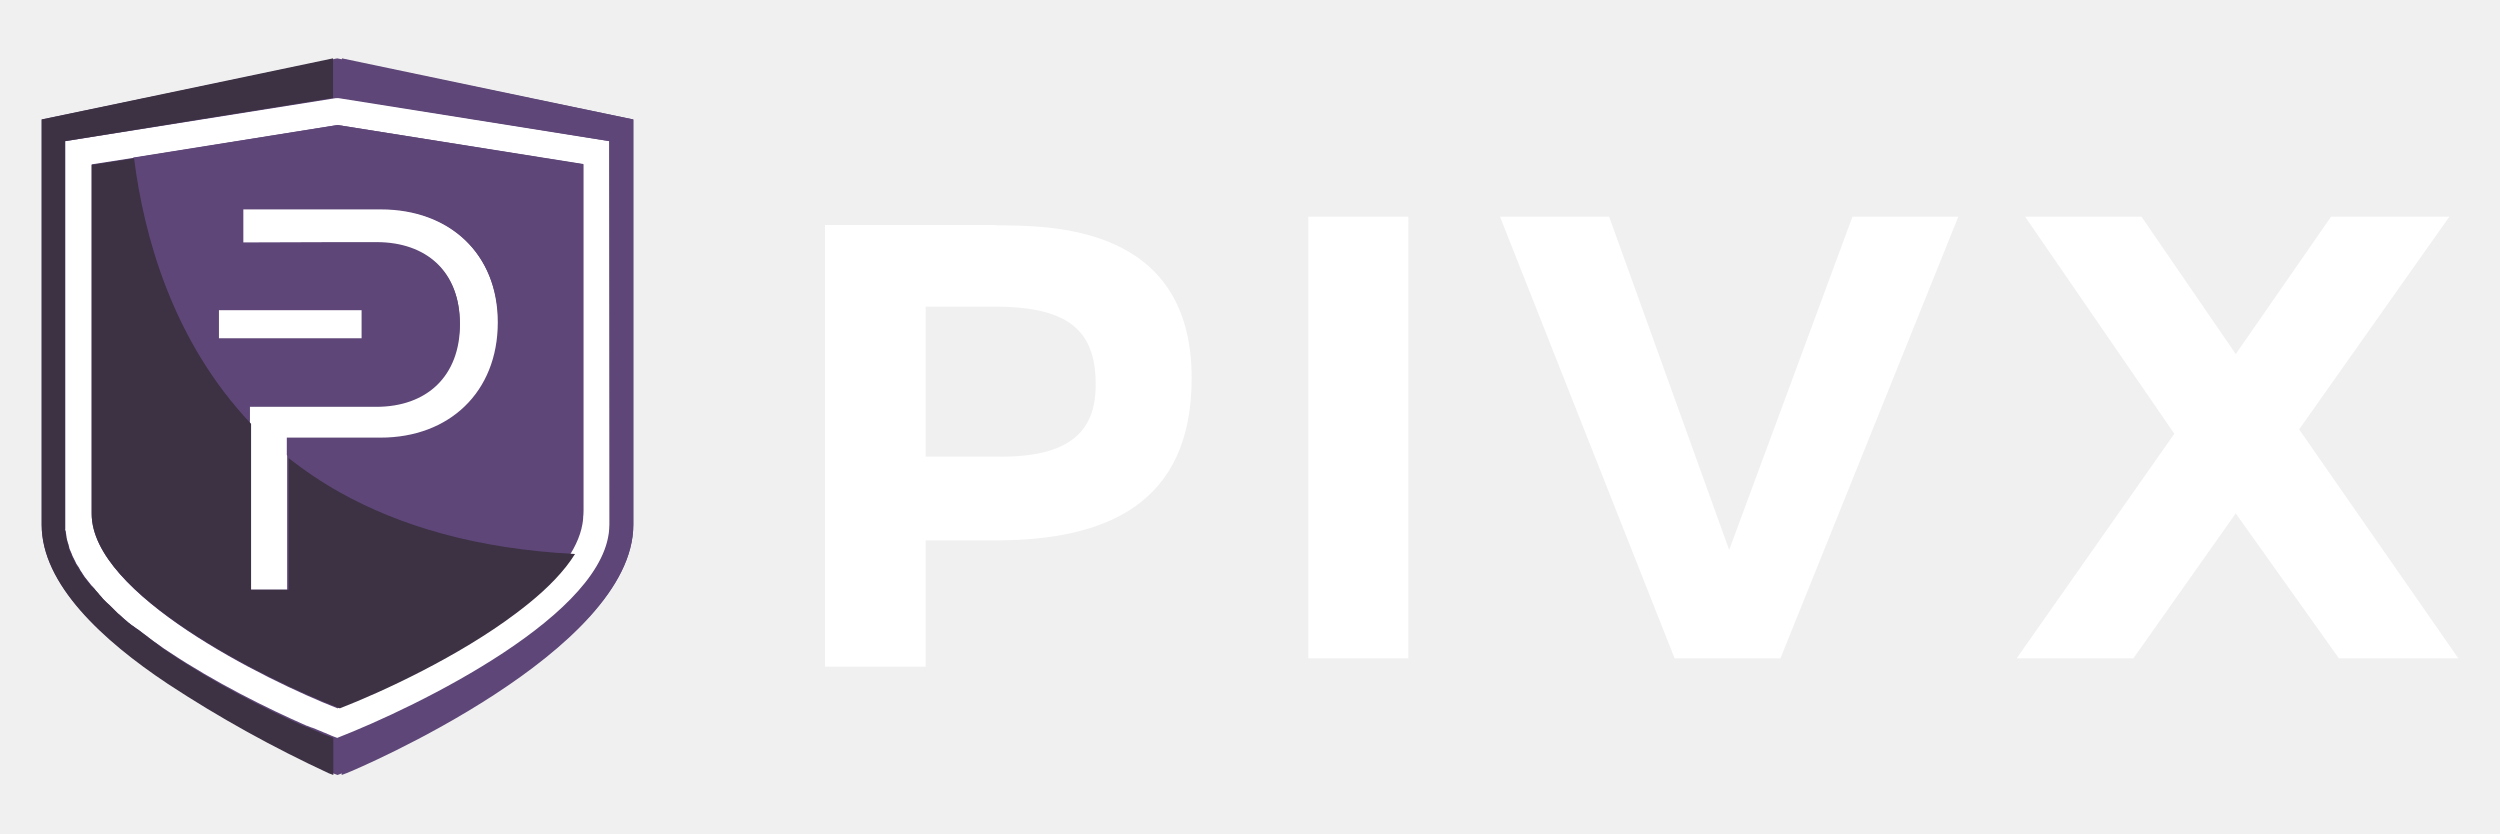
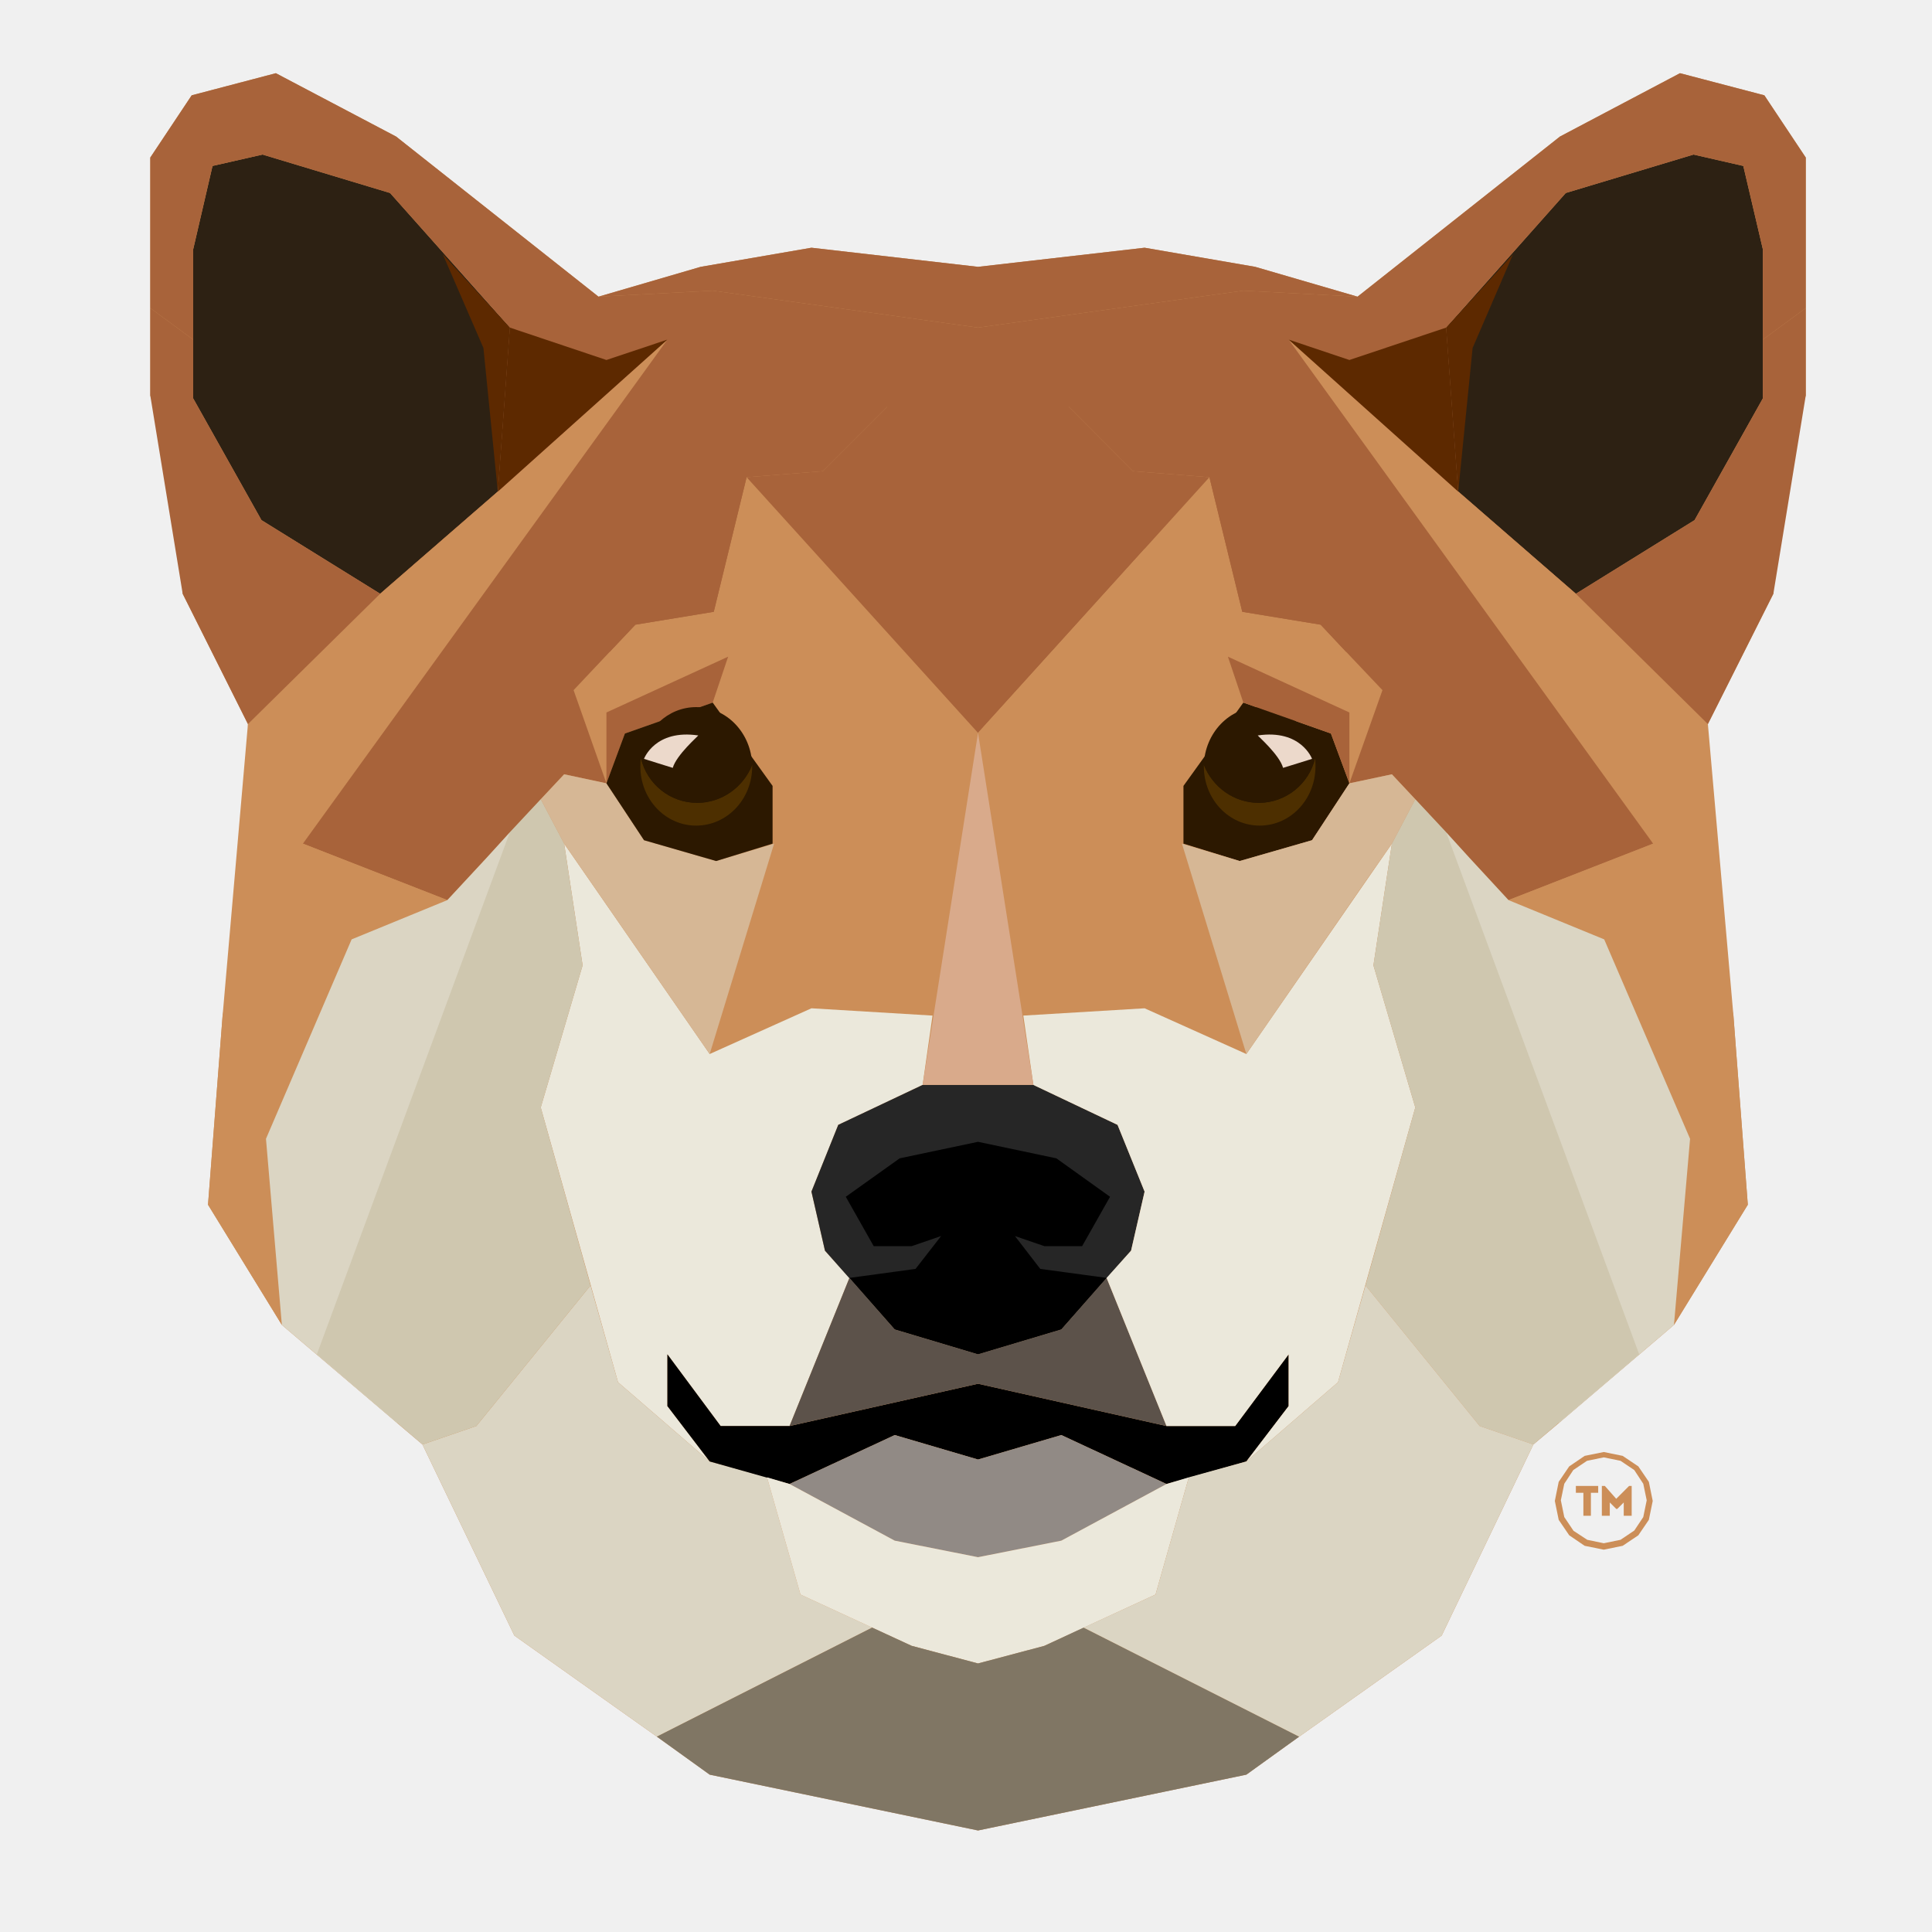
- <svg xmlns="http://www.w3.org/2000/svg" width="300px" height="100px" viewBox="0 0 300 100" version="1.1">
-   <g id="Artboard" stroke="none" stroke-width="1" fill="none" fill-rule="evenodd">
-     <g id="DogeCash_Logo-01" transform="translate(5, 6.966292)" fill-rule="nonzero">
-       <path d="M35.464,0.034 L0,7.369 L0,56.013 C0,63.135 7.373,69.865 15.358,75.1 C21.615,79.159 28.162,82.721 34.924,85.819 L35.5,86.034 L36.075,85.819 C37.514,85.285 71,71.183 71,56.013 L71,7.369 L35.464,0.034 Z" id="Shape" fill="#FFFFFF" />
-       <path d="M35.464,0.034 L0,7.369 L0,56.013 C0,63.135 7.373,69.865 15.358,75.1 C21.615,79.159 28.162,82.721 34.924,85.819 L35.5,86.034 L36.075,85.819 C37.514,85.285 71,71.183 71,56.013 L71,7.369 L35.464,0.034 Z M68.123,56.013 C68.123,66.625 45.068,77.842 35.464,81.581 L34.997,81.403 L34.817,81.332 L34.493,81.189 L34.313,81.118 L33.989,80.976 L33.882,80.94 L33.486,80.762 L33.378,80.726 L32.947,80.548 L32.874,80.513 L32.407,80.335 L32.372,80.335 L31.832,80.12 L31.796,80.12 C27.012,78.019 20.79,74.921 15.323,71.288 L14.675,70.861 L14.028,70.398 L13.417,69.97 L13.381,69.935 L12.805,69.507 L12.769,69.472 L12.193,69.048 L12.157,69.012 L11.582,68.585 L11.51,68.549 L10.97,68.157 L10.898,68.121 L10.394,67.73 L10.322,67.658 L9.854,67.267 L9.782,67.195 L9.351,66.804 L9.243,66.732 L8.847,66.34 L8.739,66.234 L8.344,65.842 L8.236,65.735 L7.84,65.379 L7.732,65.273 L7.372,64.917 L7.265,64.774 L6.941,64.418 L6.833,64.276 L6.51,63.92 L6.402,63.778 L6.114,63.422 L5.97,63.279 L5.719,62.959 L5.575,62.781 L5.323,62.461 L5.179,62.283 L4.962,61.962 L4.854,61.784 L4.637,61.464 L4.529,61.249 C4.457,61.142 4.422,61.034 4.35,60.964 L4.206,60.749 C4.144,60.661 4.095,60.565 4.062,60.464 L3.954,60.249 C3.918,60.142 3.846,60.071 3.81,59.964 C3.782,59.888 3.746,59.816 3.703,59.749 C3.661,59.656 3.625,59.561 3.595,59.464 C3.559,59.357 3.523,59.321 3.487,59.214 C3.458,59.128 3.422,59.045 3.379,58.965 C3.339,58.887 3.314,58.802 3.307,58.715 C3.307,58.644 3.235,58.537 3.235,58.466 C3.228,58.379 3.203,58.294 3.163,58.217 C3.127,58.145 3.127,58.074 3.091,57.967 C3.055,57.86 3.055,57.789 3.019,57.682 C2.992,57.614 2.979,57.54 2.983,57.467 C2.983,57.396 2.946,57.289 2.946,57.182 C2.946,57.075 2.91,57.04 2.91,56.967 C2.9,56.858 2.876,56.75 2.838,56.647 C2.802,56.54 2.838,56.54 2.838,56.469 L2.838,9.971 L35.322,4.807 L35.61,4.807 L68.089,9.971 L68.125,56.015 L68.123,56.015 L68.123,56.013 Z" id="Shape" fill="#5E4778" />
-       <path d="M35.5,8.034 L11.042,11.97 L6,12.757 L6,54.664 C6,64.363 26.846,74.634 35.5,78.034 C40.541,76.065 49.695,71.771 56.454,66.618 C56.954,66.224 57.49,65.83 57.956,65.437 C60.28,63.54 62.211,61.536 63.463,59.496 C64.428,57.921 65,56.311 65,54.699 L65,12.757 L35.5,8.034 Z M21.268,30.259 L38.469,30.259 L38.469,33.838 L21.268,33.838 L21.268,30.259 Z M54.809,31.941 C54.809,40.423 48.909,45.899 40.756,45.899 L29.457,45.899 L29.457,63.792 L24.987,63.792 L24.987,41.853 L40.15,41.853 C46.228,41.853 50.197,38.167 50.197,31.94 C50.197,25.784 46.228,22.206 40.219,22.206 L35.5,22.206 L24.201,22.241 L24.201,18.162 L40.719,18.162 C48.908,18.162 54.808,23.458 54.808,31.94 L54.809,31.941 Z" id="Shape" fill="#5E4778" />
-       <path d="M36.033,0.034 L36.033,4.809 L36.175,4.809 L68.199,9.975 L68.199,56.002 C68.199,66.619 45.468,77.841 36,81.582 L36,86.034 L36.567,85.819 C37.986,85.284 71,71.176 71,55.999 L71,7.373 L36.033,0.034 Z" id="Path" fill="#5E4778" />
-       <path d="M40.681,45.547 L29.417,45.547 L29.417,47.641 C31.332,49.158 33.365,50.523 35.496,51.723 C42.613,55.769 51.768,58.501 63.462,59.034 C64.428,57.472 65,55.875 65,54.277 L65,12.719 L35.496,8.034 L11,11.938 C12.144,21.059 15.542,33.658 24.947,43.56 L24.947,41.573 L40.112,41.573 C46.191,41.573 50.161,37.917 50.161,31.742 C50.161,25.638 46.191,22.088 40.181,22.088 L35.461,22.088 L24.16,22.124 L24.16,18.078 L40.681,18.078 C48.835,18.078 54.735,23.366 54.735,31.706 C54.735,40.117 48.87,45.548 40.681,45.548 L40.681,45.547 Z M35.461,30.075 L38.391,30.075 L38.391,33.624 L21.227,33.624 L21.227,30.075 L35.461,30.075 Z" id="Shape" fill="#5E4778" />
-       <path d="M34.539,81.403 L34.362,81.332 L34.043,81.225 L33.866,81.154 L33.546,81.011 L33.44,80.976 L33.05,80.798 L32.944,80.762 L32.518,80.584 L32.447,80.548 L31.986,80.333 L31.916,80.333 L31.384,80.118 L31.348,80.118 C26.668,78.017 20.532,74.919 15.142,71.251 L14.504,70.824 L13.866,70.326 L13.263,69.898 L13.227,69.863 L12.66,69.435 L12.625,69.399 L12.057,68.972 L12.022,68.936 L11.455,68.509 L11.383,68.473 L10.851,68.081 L10.78,68.046 L10.284,67.654 L10.213,67.586 L9.752,67.194 L9.681,67.123 L9.256,66.731 L9.149,66.659 L8.759,66.268 L8.653,66.161 L8.263,65.769 L8.156,65.663 L7.766,65.307 L7.66,65.2 L7.305,64.844 L7.199,64.702 L6.88,64.346 L6.773,64.203 L6.454,63.847 L6.348,63.705 L6.029,63.42 L5.887,63.278 L5.639,62.957 L5.497,62.779 L5.249,62.459 L5.107,62.281 L4.893,61.961 L4.787,61.783 L4.573,61.462 L4.467,61.284 C4.395,61.178 4.36,61.069 4.289,60.999 L4.147,60.784 L4.006,60.499 L3.899,60.284 C3.864,60.177 3.793,60.106 3.758,59.999 C3.73,59.924 3.694,59.852 3.651,59.784 C3.61,59.691 3.575,59.596 3.545,59.499 C3.509,59.392 3.474,59.356 3.439,59.249 C3.41,59.164 3.375,59.08 3.333,59 C3.288,58.924 3.264,58.838 3.261,58.751 C3.261,58.644 3.19,58.536 3.19,58.466 C3.183,58.378 3.159,58.294 3.119,58.216 C3.084,58.145 3.084,58.074 3.048,57.967 C3.013,57.86 3.013,57.789 2.977,57.682 C2.95,57.613 2.938,57.54 2.941,57.467 C2.941,57.395 2.906,57.289 2.906,57.182 C2.906,57.075 2.87,57.039 2.87,56.967 C2.86,56.857 2.836,56.75 2.799,56.646 C2.764,56.54 2.799,56.54 2.799,56.468 L2.799,9.971 L34.825,4.807 L34.967,4.807 L34.967,0.034 L0,7.369 L0,56.013 C0,63.135 7.27,69.865 15.142,75.1 C21.311,79.159 27.766,82.721 34.433,85.819 L35,86.034 L35,81.581 L34.539,81.403" id="Path" fill="#3D3144" />
-       <path d="M35.776,52.113 C33.624,50.904 31.573,49.529 29.64,48.001 L29.64,63.802 L25.129,63.802 L25.129,43.889 C15.636,33.879 12.244,21.186 11.09,12.034 L6,12.82 L6,54.687 C6,64.376 27.041,74.637 35.776,78.034 C40.864,76.067 50.104,71.777 56.926,66.629 C57.431,66.235 57.972,65.842 58.442,65.449 C60.787,63.554 62.736,61.552 64,59.514 C52.198,58.906 42.994,56.153 35.776,52.113" id="Path" fill="#3D3144" />
-       <polygon id="Path" fill="#FFFFFF" points="238.01 19.034 251.978 19.034 263.292 35.522 274.728 19.034 288.927 19.034 270.897 44.56 290 72.034 275.669 72.034 263.288 54.64 251.006 72.034 237 72.034 255.919 45.085" />
-       <polygon id="Path" fill="#FFFFFF" points="230 19.034 208.655 72.034 195.952 72.034 175 19.034 188.096 19.034 202.5 59.023 217.298 19.034" />
-       <rect id="Rectangle" fill="#FFFFFF" x="152" y="19.034" width="12" height="53" />
-       <path d="M114.441,20.068 L114.441,20.034 L94,20.034 L94,73.034 L106.083,73.034 L106.083,57.881 L114.441,57.881 C127.751,57.881 138,53.507 138,38.41 C138,19.849 120.814,20.126 114.441,20.068 Z M126.48,39.441 C126.409,44.679 123.492,48.019 114.441,47.826 L106.083,47.826 L106.083,29.834 L114.441,29.834 C123.709,29.834 126.567,33.093 126.48,39.441 Z" id="Shape" fill="#FFFFFF" />
+ <svg xmlns="http://www.w3.org/2000/svg" xmlns:xlink="http://www.w3.org/1999/xlink" version="1.1" preserveAspectRatio="xMidYMid meet" viewBox="0 0 90 90" width="90" height="90">
+   <defs>
+     <path d="M251.98 19L263.29 35.49L274.73 19L288.93 19L270.9 44.53L290 72L275.67 72L263.29 54.61L251.01 72L237 72L255.92 45.05L238.01 19L251.98 19Z" id="bUCoZvVOv" />
+     <path d="M208.65 72L195.95 72L175 19L188.1 19L202.5 58.99L217.3 19L230 19L208.65 72Z" id="a1WKs1UXD1" />
+     <path d="M164 19C164 19 164 19 164 19C164 50.8 164 68.47 164 72C164 72 164 72 164 72C156.8 72 152.8 72 152 72C152 72 152 72 152 72C152 40.2 152 22.53 152 19C152 19 152 19 152 19C159.2 19 163.2 19 164 19Z" id="b1861Uf8Yj" />
+     <path d="M78.26 3.41L72.67 6.36L63.24 13.82L63.24 13.82L58.47 12.43L53.32 11.54L45.56 12.43L37.8 11.54L32.64 12.43L27.88 13.82L27.88 13.82L18.45 6.36L12.85 3.41L8.93 4.44L7 7.34L7 14.35L7 18.42L8.37 23.04L8.51 27.66L11.55 33.73L11.76 40.11L10.37 47.31L9.69 56.12L13.13 61.72L18.5 66.29L19.68 67.29L23.96 76.19L30.6 80.9L30.6 80.9L33.06 82.67L45.56 85.27L45.56 85.27L45.56 85.27L45.56 85.27L45.56 85.27L58.06 82.67L60.52 80.9L67.16 76.19L71.43 67.29L72.62 66.29L77.98 61.72L81.42 56.12L80.75 47.31L79.36 40.11L79.56 33.73L82.61 27.66L82.75 23.04L84.12 18.42L84.12 14.35L84.12 7.34L82.19 4.44L78.26 3.41Z" id="a367XK4VeK" />
+     <path d="M57.87 28.5L56.34 22.23L45.56 34.14L37.8 25.57L37.8 25.57L34.78 22.23L33.25 28.5L29.6 29.1L26.72 32.15L28.25 36.49L29.11 34.17L33.2 32.73L35.99 36.61L36.06 39.3L36.06 39.3L33.06 49.1L31.58 56.82L39.38 48.64L43.44 47.31L45.56 34.14L47.67 47.31L51.74 48.64L59.54 56.82L58.06 49.1L55.06 39.3L55.06 39.3L55.13 36.61L57.92 32.73L62 34.17L62.86 36.49L64.4 32.15L61.52 29.1L57.87 28.5Z" id="ckz77pqdO" />
+     <path d="M18.17 8.99L12.23 7.2L9.9 7.73L9 11.61L9 18.56L12.18 24.23L17.71 27.66L23.19 22.9L23.75 15.26L18.17 8.99Z" id="a5qBiS0xpd" />
+     <path d="M44.14 18.95L45.56 19.19L45.56 32.73L44.14 18.95Z" id="c2r1MdqsiR" />
+     <path d="M27.88 13.82L18.45 6.36L12.85 3.41L8.93 4.44L7 7.34L7 14.35L9 15.82L9 11.61L9.9 7.73L12.23 7.2L18.17 8.99L23.75 15.26L23.19 22.9L17.71 27.66L14.11 39.3L20.84 41.93L26.28 36.07L28.25 36.49L26.72 32.15L28.69 30.06L29.6 29.1L33.25 28.5L34.78 22.23L38.33 21.95L41.33 18.95L43.84 22.62L45.56 34.14L45.56 15.26L33.2 13.54L27.88 13.82Z" id="g3zz8mD9JA" />
+     <path d="M12.39 53.05L16.38 43.76L20.84 41.93L14.11 39.3L31.09 15.82L23.19 22.9L17.71 27.66L11.55 33.73L10.37 47.31L9.69 56.12L13.13 61.72L12.39 53.05Z" id="a25TskkPgP" />
+     <path d="M34.78 22.23L33.25 28.5L29.6 29.1L28.39 30.38L28.79 27.94L34.78 22.23Z" id="g1qFx3SS7N" />
+     <path d="M28.79 64.39L25.19 51.59L27.14 44.97L26.28 39.3L33.06 49.1L37.8 46.97L43.44 47.31L42.98 50.54L39.05 52.4L37.8 55.51L38.43 58.26L39.57 59.53L36.78 66.43L33.57 66.43L31.09 63.09L31.09 65.5L33.06 68.08L28.79 64.39Z" id="d2j1UprUQ9" />
+     <path d="M23.75 15.26L28.25 16.77L31.09 15.82L23.19 22.9L23.75 15.26Z" id="b1jtqQO3OC" />
+     <path d="M23.19 22.9L23.75 15.26L20.63 11.85L22.52 16.21L23.19 22.9Z" id="e1VfAKufvA" />
+     <path d="M8.51 27.66L7 18.42L7 14.35L9 15.82L9 18.56L12.18 24.23L17.71 27.66L11.55 33.73L8.51 27.66Z" id="csBYuhNOE" />
+     <path d="M28.25 33.19L33.92 30.59L33.2 32.73L29.11 34.17L28.25 36.49L28.25 33.19Z" id="a11ANEAOaN" />
+     <path d="M30 39.14L28.25 36.49L26.28 36.07L25.19 37.23L26.28 39.3L27.39 40.9L33.06 49.1L36.06 39.3L33.36 40.11L30 39.14Z" id="b1ivuCHAmG" />
+     <path d="M35.73 68.82L33.06 68.08L28.79 64.39L27.51 59.88L22.19 66.43L19.68 67.29L23.96 76.19L30.6 80.9L35.73 78.3L40.63 75.82L37.29 74.28L35.73 68.82Z" id="cWT28tmaI" />
+     <path d="M72.94 8.99L78.89 7.2L81.21 7.73L82.12 11.61L82.12 18.56L78.94 24.23L73.41 27.66L67.93 22.9L67.37 15.26L72.94 8.99Z" id="b3omRCNuF6" />
+     <path d="M55.13 36.61L57.92 32.73L62 34.17L62.86 36.49L61.12 39.14L57.75 40.11L55.13 39.3L55.13 36.61Z" id="a2MsWxmfhH" />
+     <path d="M61.26 35.33C61.28 35.45 61.28 35.56 61.28 35.7C61.28 37.23 60.12 38.46 58.68 38.46C57.24 38.46 56.08 37.23 56.08 35.7C56.08 35.68 56.08 35.65 56.08 35.63C56.48 36.65 57.47 37.4 58.64 37.4C59.91 37.4 60.98 36.51 61.26 35.33Z" id="d1we545p" />
+     <path d="M56.08 35.63C56.13 34.14 57.27 32.94 58.68 32.94C60.01 32.94 61.1 33.98 61.26 35.33C60.98 36.51 59.91 37.4 58.64 37.4C57.47 37.4 56.48 36.65 56.08 35.63Z" id="cgD52TzHi" />
+     <path d="M61.12 35.35C61.12 35.35 60.61 33.96 58.59 34.26C58.59 34.28 59.61 35.17 59.77 35.77C60.04 35.69 60.99 35.39 61.12 35.35Z" id="a3jyOw8FNI" />
+     <path d="M46.98 18.95L45.56 19.19L45.56 32.73L46.98 18.95Z" id="f3xXCWKVC3" />
+     <path d="M48.14 50.54L45.56 50.54L45.56 50.54L42.98 50.54L39.05 52.4L37.8 55.51L38.43 58.26L41.68 61.93L45.56 63.09L45.56 63.09L45.56 63.09L45.56 63.09L45.56 63.09L49.44 61.93L52.69 58.26L53.32 55.51L52.06 52.4L48.14 50.54Z" id="a71PtNp8J" />
+     <path d="M48.65 58.05L50.41 58.05L51.71 55.75L49.21 53.96L45.56 53.19L45.56 53.19L45.56 53.19L45.56 53.19L45.56 53.19L41.91 53.96L39.4 55.75L40.7 58.05L42.47 58.05L43.84 57.58L42.65 59.11L39.57 59.53L41.68 61.93L45.56 63.09L45.56 63.09L45.56 63.09L45.56 63.09L45.56 63.09L49.44 61.93L51.55 59.53L48.46 59.11L47.28 57.58L48.65 58.05Z" id="c2pPcjKkoN" />
+     <path d="M54.34 66.43L45.56 64.46L45.56 64.46L45.56 64.46L45.56 64.46L45.56 64.46L36.78 66.43L33.57 66.43L31.09 63.09L31.09 65.5L33.06 68.08L36.78 69.13L41.68 66.85L45.56 67.99L45.56 67.99L45.56 67.99L45.56 67.99L45.56 67.99L49.44 66.85L54.34 69.13L58.06 68.08L60.03 65.5L60.03 63.09L57.54 66.43L54.34 66.43Z" id="l8TVajLVLz" />
+     <path d="M49.44 66.85L45.56 67.99L41.68 66.85L36.78 69.13L41.68 71.77L45.56 72.54L45.56 72.54L45.56 72.54L45.56 72.54L45.56 72.54L49.44 71.77L54.34 69.13L49.44 66.85Z" id="fdziyDLrv" />
+     <path d="M51.55 59.53L49.44 61.93L45.56 63.09L41.68 61.93L39.57 59.53L36.78 66.43L45.56 64.46L54.34 66.43L51.55 59.53Z" id="d20vPE1ttX" />
+     <path d="M49.44 71.77L45.56 72.54L41.68 71.77L36.78 69.13L35.73 68.82L37.29 74.28L42.47 76.67L45.56 77.49L45.56 77.49L45.56 77.49L45.56 77.49L45.56 77.49L48.65 76.67L53.83 74.28L55.38 68.82L54.34 69.13L49.44 71.77Z" id="b5HRSf1aK" />
+     <path d="M63.24 13.82L72.67 6.36L78.26 3.41L82.19 4.44L84.12 7.34L84.12 14.35L82.12 15.82L82.12 11.61L81.21 7.73L78.89 7.2L72.94 8.99L67.37 15.26L67.93 22.9L73.41 27.66L77.01 39.3L70.27 41.93L64.84 36.07L62.86 36.49L64.4 32.15L62.42 30.06L61.52 29.1L57.87 28.5L56.34 22.23L52.78 21.95L49.79 18.95L47.28 22.62L45.56 34.14L45.56 15.26L57.92 13.54L63.24 13.82Z" id="b1i0TBklAb" />
+     <path d="M78.73 53.05L74.73 43.76L70.27 41.93L77.01 39.3L60.03 15.82L67.93 22.9L73.41 27.66L79.56 33.73L80.75 47.31L81.42 56.12L77.98 61.72L78.73 53.05Z" id="k43dWkimuN" />
+     <path d="M58.47 12.43L53.32 11.54L45.56 12.43L37.8 11.54L32.64 12.43L27.88 13.82L33.2 13.54L45.56 15.26L45.56 15.26L45.56 15.26L45.56 15.26L45.56 15.26L57.92 13.54L63.24 13.82L58.47 12.43Z" id="d53xnraxQZ" />
+     <path d="M56.34 22.23L57.87 28.5L61.52 29.1L62.72 30.38L62.33 27.94L56.34 22.23Z" id="bcoPAixvp" />
+     <path d="M62.33 64.39L65.93 51.59L63.98 44.97L64.84 39.3L58.06 49.1L53.32 46.97L47.67 47.31L48.14 50.54L52.06 52.4L53.32 55.51L52.69 58.26L51.55 59.53L54.34 66.43L57.54 66.43L60.03 63.09L60.03 65.5L58.06 68.08L62.33 64.39Z" id="c10QMsaKbe" />
+     <path d="M56.34 22.23L52.78 21.95L49.79 18.95L50.34 16.56L45.56 15.26L45.56 15.26L45.56 15.26L45.56 15.26L45.56 15.26L40.77 16.56L41.33 18.95L38.33 21.95L34.78 22.23L45.56 34.14L45.56 34.14L45.56 34.14L45.56 34.14L45.56 34.14L56.34 22.23Z" id="b3mTuMbR0r" />
+     <path d="M67.37 15.26L62.86 16.77L60.03 15.82L67.93 22.9L67.37 15.26Z" id="c4rfdyNDnw" />
+     <path d="M67.93 22.9L67.37 15.26L70.48 11.85L68.6 16.21L67.93 22.9Z" id="aR1xhVon" />
+     <path d="M82.61 27.66L84.12 18.42L84.12 14.35L82.12 15.82L82.12 18.56L78.94 24.23L73.41 27.66L79.56 33.73L82.61 27.66Z" id="apx2mgpgZ" />
+     <path d="M62.86 33.19L57.2 30.59L57.92 32.73L62 34.17L62.86 36.49L62.86 33.19Z" id="dqye3ROpo" />
+     <path d="M53.32 25.57L45.56 34.14L51.67 37.02L53.32 25.57Z" id="aD6E7KJtG" />
+     <path d="M50.48 75.82L48.65 76.67L45.56 77.49L42.47 76.67L40.63 75.82L30.6 80.9L33.06 82.67L45.56 85.27L45.56 85.27L45.56 85.27L45.56 85.27L45.56 85.27L58.06 82.67L60.52 80.9L50.48 75.82Z" id="aP6fe2R4M" />
+     <path d="M20.84 41.93L16.38 43.76L12.39 53.05L13.13 61.72L18.5 66.29L18.5 60.39L20.33 55.12L24 48.29L23.75 38.77L22.66 39.97L20.84 41.93Z" id="a1c0wLDerN" />
+     <path d="M70.27 41.93L68.46 39.97L67.37 38.77L67.11 48.29L70.78 55.12L72.62 60.39L72.62 66.29L77.98 61.72L78.73 53.05L74.73 43.76L70.27 41.93Z" id="k2uJgvd4G9" />
+     <path d="M62.86 36.49L61.12 39.14L57.75 40.11L55.06 39.3L58.06 49.1L63.72 40.9L64.84 39.3L65.93 37.23L64.84 36.07L62.86 36.49Z" id="a5lG57aOkm" />
+     <path d="M65.93 37.23L64.84 39.3L63.98 44.97L65.93 51.59L63.61 59.88L68.93 66.43L71.43 67.29L76.36 63.09L67.37 38.77L65.93 37.23Z" id="c8QubKgXP" />
+     <path d="M63.61 59.88L62.33 64.39L58.06 68.08L55.38 68.82L53.83 74.28L50.48 75.82L55.38 78.3L60.52 80.9L67.16 76.19L71.43 67.29L68.93 66.43L63.61 59.88Z" id="g2eS5oNmy" />
+     <path d="M25.19 37.23L26.28 39.3L27.14 44.97L25.19 51.59L27.51 59.88L22.19 66.43L19.68 67.29L14.76 63.09L23.75 38.77L25.19 37.23Z" id="biGPFOIj0" />
+     <path d="M35.99 36.61L33.2 32.73L29.11 34.17L28.25 36.49L30 39.14L33.36 40.11L35.99 39.3L35.99 36.61Z" id="cWG4CC9wK" />
+     <path d="M29.86 35.33C29.83 35.45 29.83 35.56 29.83 35.7C29.83 37.23 30.99 38.46 32.43 38.46C33.87 38.46 35.04 37.23 35.04 35.7C35.04 35.68 35.04 35.65 35.04 35.63C34.64 36.65 33.64 37.4 32.48 37.4C31.2 37.4 30.14 36.51 29.86 35.33Z" id="c130R5lA9X" />
+     <path d="M35.04 35.63C34.99 34.14 33.85 32.94 32.43 32.94C31.11 32.94 30.02 33.98 29.86 35.33C30.14 36.51 31.2 37.4 32.48 37.4C33.64 37.4 34.64 36.65 35.04 35.63Z" id="i1AxCESm6O" />
+     <path d="M30 35.35C30 35.35 30.51 33.96 32.53 34.26C32.53 34.28 31.51 35.17 31.34 35.77C31.07 35.69 30.13 35.39 30 35.35Z" id="c15RKeJX" />
+     <path d="M45.56 34.14L42.98 50.54L45.56 50.54L45.56 50.54L48.14 50.54L45.56 34.14L45.56 34.14Z" id="c1DZ8J9j51" />
+     <path d="M73.41 69.22C73.51 69.22 74.35 69.22 74.45 69.22C74.45 69.33 74.45 69.43 74.45 69.54C74.43 69.54 74.31 69.54 74.11 69.54C74.11 70.19 74.11 70.54 74.11 70.61C73.99 70.61 73.87 70.61 73.76 70.61C73.76 70.54 73.76 70.19 73.76 69.54L73.41 69.54C73.41 69.4 73.41 69.3 73.41 69.22Z" id="fo927PRx5" />
+     <path d="M76.01 69.22C76.01 70.05 76.01 70.52 76.01 70.61C75.89 70.61 75.78 70.61 75.64 70.61C75.64 70.57 75.64 70.36 75.64 69.99L75.34 70.29L75.29 70.29L74.99 69.99C74.99 70.36 74.99 70.57 74.99 70.61C74.87 70.61 74.76 70.61 74.62 70.61C74.62 70.52 74.62 70.05 74.62 69.22L74.76 69.22L75.29 69.82L75.89 69.22L76.01 69.22Z" id="bgoZmMORM" />
+     <path d="M76.32 68.31L76.81 69.03L76.99 69.92L76.81 70.8L76.32 71.52L75.59 72.01L74.71 72.19L73.82 72.01L73.1 71.52L72.61 70.8L72.43 69.92L72.61 69.03L73.1 68.31L73.82 67.82L74.71 67.64L75.59 67.82L76.32 68.31ZM73.29 68.48L72.87 69.12L72.71 69.89L72.87 70.67L73.3 71.31L73.94 71.73L74.71 71.89L75.49 71.73L76.13 71.3L76.55 70.67L76.71 69.89L76.55 69.12L76.13 68.48L75.49 68.05L74.71 67.89L73.93 68.05L73.29 68.48Z" id="a1mZIBVscZ" />
+   </defs>
+   <g>
+     <g>
+       <g>
+         <use xlink:href="#bUCoZvVOv" opacity="1" fill="#ffffff" fill-opacity="1" />
+         <g>
+           <use xlink:href="#bUCoZvVOv" opacity="1" fill-opacity="0" stroke="#000000" stroke-width="1" stroke-opacity="0" />
+         </g>
+       </g>
+       <g>
+         <use xlink:href="#a1WKs1UXD1" opacity="1" fill="#ffffff" fill-opacity="1" />
+         <g>
+           <use xlink:href="#a1WKs1UXD1" opacity="1" fill-opacity="0" stroke="#000000" stroke-width="1" stroke-opacity="0" />
+         </g>
+       </g>
+       <g>
+         <use xlink:href="#b1861Uf8Yj" opacity="1" fill="#ffffff" fill-opacity="1" />
+         <g>
+           <use xlink:href="#b1861Uf8Yj" opacity="1" fill-opacity="0" stroke="#000000" stroke-width="1" stroke-opacity="0" />
+         </g>
+       </g>
+       <g>
+         <use xlink:href="#a367XK4VeK" opacity="1" fill="#cc8e58" fill-opacity="1" />
+         <g>
+           <use xlink:href="#a367XK4VeK" opacity="1" fill-opacity="0" stroke="#000000" stroke-width="1" stroke-opacity="0" />
+         </g>
+       </g>
+       <g>
+         <use xlink:href="#ckz77pqdO" opacity="1" fill="#cc8e58" fill-opacity="1" />
+         <g>
+           <use xlink:href="#ckz77pqdO" opacity="1" fill-opacity="0" stroke="#000000" stroke-width="1" stroke-opacity="0" />
+         </g>
+       </g>
+       <g>
+         <use xlink:href="#a5qBiS0xpd" opacity="1" fill="#2d2113" fill-opacity="1" />
+         <g>
+           <use xlink:href="#a5qBiS0xpd" opacity="1" fill-opacity="0" stroke="#000000" stroke-width="1" stroke-opacity="0" />
+         </g>
+       </g>
+       <g>
+         <use xlink:href="#c2r1MdqsiR" opacity="1" fill="#2c1800" fill-opacity="1" />
+         <g>
+           <use xlink:href="#c2r1MdqsiR" opacity="1" fill-opacity="0" stroke="#000000" stroke-width="1" stroke-opacity="0" />
+         </g>
+       </g>
+       <g>
+         <use xlink:href="#g3zz8mD9JA" opacity="1" fill="#a8633a" fill-opacity="1" />
+         <g>
+           <use xlink:href="#g3zz8mD9JA" opacity="1" fill-opacity="0" stroke="#000000" stroke-width="1" stroke-opacity="0" />
+         </g>
+       </g>
+       <g>
+         <use xlink:href="#a25TskkPgP" opacity="1" fill="#cc8e58" fill-opacity="1" />
+         <g>
+           <use xlink:href="#a25TskkPgP" opacity="1" fill-opacity="0" stroke="#000000" stroke-width="1" stroke-opacity="0" />
+         </g>
+       </g>
+       <g>
+         <use xlink:href="#g1qFx3SS7N" opacity="1" fill="#a8633a" fill-opacity="1" />
+         <g>
+           <use xlink:href="#g1qFx3SS7N" opacity="1" fill-opacity="0" stroke="#000000" stroke-width="1" stroke-opacity="0" />
+         </g>
+       </g>
+       <g>
+         <use xlink:href="#d2j1UprUQ9" opacity="1" fill="#ebe8db" fill-opacity="1" />
+         <g>
+           <use xlink:href="#d2j1UprUQ9" opacity="1" fill-opacity="0" stroke="#000000" stroke-width="1" stroke-opacity="0" />
+         </g>
+       </g>
+       <g>
+         <use xlink:href="#b1jtqQO3OC" opacity="1" fill="#5d2900" fill-opacity="1" />
+         <g>
+           <use xlink:href="#b1jtqQO3OC" opacity="1" fill-opacity="0" stroke="#000000" stroke-width="1" stroke-opacity="0" />
+         </g>
+       </g>
+       <g>
+         <use xlink:href="#e1VfAKufvA" opacity="1" fill="#5d2900" fill-opacity="1" />
+         <g>
+           <use xlink:href="#e1VfAKufvA" opacity="1" fill-opacity="0" stroke="#000000" stroke-width="1" stroke-opacity="0" />
+         </g>
+       </g>
+       <g>
+         <use xlink:href="#csBYuhNOE" opacity="1" fill="#a8633a" fill-opacity="1" />
+         <g>
+           <use xlink:href="#csBYuhNOE" opacity="1" fill-opacity="0" stroke="#000000" stroke-width="1" stroke-opacity="0" />
+         </g>
+       </g>
+       <g>
+         <use xlink:href="#a11ANEAOaN" opacity="1" fill="#a8633a" fill-opacity="1" />
+         <g>
+           <use xlink:href="#a11ANEAOaN" opacity="1" fill-opacity="0" stroke="#000000" stroke-width="1" stroke-opacity="0" />
+         </g>
+       </g>
+       <g>
+         <use xlink:href="#b1ivuCHAmG" opacity="1" fill="#d6b795" fill-opacity="1" />
+         <g>
+           <use xlink:href="#b1ivuCHAmG" opacity="1" fill-opacity="0" stroke="#000000" stroke-width="1" stroke-opacity="0" />
+         </g>
+       </g>
+       <g>
+         <use xlink:href="#cWT28tmaI" opacity="1" fill="#dbd5c3" fill-opacity="1" />
+         <g>
+           <use xlink:href="#cWT28tmaI" opacity="1" fill-opacity="0" stroke="#000000" stroke-width="1" stroke-opacity="0" />
+         </g>
+       </g>
+       <g>
+         <use xlink:href="#b3omRCNuF6" opacity="1" fill="#2d2113" fill-opacity="1" />
+         <g>
+           <use xlink:href="#b3omRCNuF6" opacity="1" fill-opacity="0" stroke="#000000" stroke-width="1" stroke-opacity="0" />
+         </g>
+       </g>
+       <g>
+         <use xlink:href="#a2MsWxmfhH" opacity="1" fill="#2c1800" fill-opacity="1" />
+         <g>
+           <use xlink:href="#a2MsWxmfhH" opacity="1" fill-opacity="0" stroke="#000000" stroke-width="1" stroke-opacity="0" />
+         </g>
+       </g>
+       <g>
+         <use xlink:href="#d1we545p" opacity="1" fill="#4d2f00" fill-opacity="1" />
+         <g>
+           <use xlink:href="#d1we545p" opacity="1" fill-opacity="0" stroke="#000000" stroke-width="1" stroke-opacity="0" />
+         </g>
+       </g>
+       <g>
+         <use xlink:href="#cgD52TzHi" opacity="1" fill="#2c1800" fill-opacity="1" />
+         <g>
+           <use xlink:href="#cgD52TzHi" opacity="1" fill-opacity="0" stroke="#000000" stroke-width="1" stroke-opacity="0" />
+         </g>
+       </g>
+       <g>
+         <use xlink:href="#a3jyOw8FNI" opacity="1" fill="#ecd9cb" fill-opacity="1" />
+         <g>
+           <use xlink:href="#a3jyOw8FNI" opacity="1" fill-opacity="0" stroke="#000000" stroke-width="1" stroke-opacity="0" />
+         </g>
+       </g>
+       <g>
+         <use xlink:href="#f3xXCWKVC3" opacity="1" fill="#2c1800" fill-opacity="1" />
+         <g>
+           <use xlink:href="#f3xXCWKVC3" opacity="1" fill-opacity="0" stroke="#000000" stroke-width="1" stroke-opacity="0" />
+         </g>
+       </g>
+       <g>
+         <use xlink:href="#a71PtNp8J" opacity="1" fill="#262626" fill-opacity="1" />
+         <g>
+           <use xlink:href="#a71PtNp8J" opacity="1" fill-opacity="0" stroke="#000000" stroke-width="1" stroke-opacity="0" />
+         </g>
+       </g>
+       <g>
+         <use xlink:href="#c2pPcjKkoN" opacity="1" fill="#000000" fill-opacity="1" />
+         <g>
+           <use xlink:href="#c2pPcjKkoN" opacity="1" fill-opacity="0" stroke="#000000" stroke-width="1" stroke-opacity="0" />
+         </g>
+       </g>
+       <g>
+         <use xlink:href="#l8TVajLVLz" opacity="1" fill="#000000" fill-opacity="1" />
+         <g>
+           <use xlink:href="#l8TVajLVLz" opacity="1" fill-opacity="0" stroke="#000000" stroke-width="1" stroke-opacity="0" />
+         </g>
+       </g>
+       <g>
+         <use xlink:href="#fdziyDLrv" opacity="1" fill="#918a85" fill-opacity="1" />
+         <g>
+           <use xlink:href="#fdziyDLrv" opacity="1" fill-opacity="0" stroke="#000000" stroke-width="1" stroke-opacity="0" />
+         </g>
+       </g>
+       <g>
+         <use xlink:href="#d20vPE1ttX" opacity="1" fill="#5c524a" fill-opacity="1" />
+         <g>
+           <use xlink:href="#d20vPE1ttX" opacity="1" fill-opacity="0" stroke="#000000" stroke-width="1" stroke-opacity="0" />
+         </g>
+       </g>
+       <g>
+         <use xlink:href="#b5HRSf1aK" opacity="1" fill="#ebe8db" fill-opacity="1" />
+         <g>
+           <use xlink:href="#b5HRSf1aK" opacity="1" fill-opacity="0" stroke="#000000" stroke-width="1" stroke-opacity="0" />
+         </g>
+       </g>
+       <g>
+         <use xlink:href="#b1i0TBklAb" opacity="1" fill="#a8633a" fill-opacity="1" />
+         <g>
+           <use xlink:href="#b1i0TBklAb" opacity="1" fill-opacity="0" stroke="#000000" stroke-width="1" stroke-opacity="0" />
+         </g>
+       </g>
+       <g>
+         <use xlink:href="#k43dWkimuN" opacity="1" fill="#cc8e58" fill-opacity="1" />
+         <g>
+           <use xlink:href="#k43dWkimuN" opacity="1" fill-opacity="0" stroke="#000000" stroke-width="1" stroke-opacity="0" />
+         </g>
+       </g>
+       <g>
+         <use xlink:href="#d53xnraxQZ" opacity="1" fill="#a8633a" fill-opacity="1" />
+         <g>
+           <use xlink:href="#d53xnraxQZ" opacity="1" fill-opacity="0" stroke="#000000" stroke-width="1" stroke-opacity="0" />
+         </g>
+       </g>
+       <g>
+         <use xlink:href="#bcoPAixvp" opacity="1" fill="#a8633a" fill-opacity="1" />
+         <g>
+           <use xlink:href="#bcoPAixvp" opacity="1" fill-opacity="0" stroke="#000000" stroke-width="1" stroke-opacity="0" />
+         </g>
+       </g>
+       <g>
+         <use xlink:href="#c10QMsaKbe" opacity="1" fill="#ebe8db" fill-opacity="1" />
+         <g>
+           <use xlink:href="#c10QMsaKbe" opacity="1" fill-opacity="0" stroke="#000000" stroke-width="1" stroke-opacity="0" />
+         </g>
+       </g>
+       <g>
+         <use xlink:href="#b3mTuMbR0r" opacity="1" fill="#a8633a" fill-opacity="1" />
+         <g>
+           <use xlink:href="#b3mTuMbR0r" opacity="1" fill-opacity="0" stroke="#000000" stroke-width="1" stroke-opacity="0" />
+         </g>
+       </g>
+       <g>
+         <use xlink:href="#c4rfdyNDnw" opacity="1" fill="#5d2900" fill-opacity="1" />
+         <g>
+           <use xlink:href="#c4rfdyNDnw" opacity="1" fill-opacity="0" stroke="#000000" stroke-width="1" stroke-opacity="0" />
+         </g>
+       </g>
+       <g>
+         <use xlink:href="#aR1xhVon" opacity="1" fill="#5d2900" fill-opacity="1" />
+         <g>
+           <use xlink:href="#aR1xhVon" opacity="1" fill-opacity="0" stroke="#000000" stroke-width="1" stroke-opacity="0" />
+         </g>
+       </g>
+       <g>
+         <use xlink:href="#apx2mgpgZ" opacity="1" fill="#a8633a" fill-opacity="1" />
+         <g>
+           <use xlink:href="#apx2mgpgZ" opacity="1" fill-opacity="0" stroke="#000000" stroke-width="1" stroke-opacity="0" />
+         </g>
+       </g>
+       <g>
+         <use xlink:href="#dqye3ROpo" opacity="1" fill="#a8633a" fill-opacity="1" />
+         <g>
+           <use xlink:href="#dqye3ROpo" opacity="1" fill-opacity="0" stroke="#000000" stroke-width="1" stroke-opacity="0" />
+         </g>
+       </g>
+       <g>
+         <use xlink:href="#aD6E7KJtG" opacity="1" fill="#cc8e58" fill-opacity="1" />
+         <g>
+           <use xlink:href="#aD6E7KJtG" opacity="1" fill-opacity="0" stroke="#000000" stroke-width="1" stroke-opacity="0" />
+         </g>
+       </g>
+       <g>
+         <use xlink:href="#aP6fe2R4M" opacity="1" fill="#807664" fill-opacity="1" />
+         <g>
+           <use xlink:href="#aP6fe2R4M" opacity="1" fill-opacity="0" stroke="#000000" stroke-width="1" stroke-opacity="0" />
+         </g>
+       </g>
+       <g>
+         <use xlink:href="#a1c0wLDerN" opacity="1" fill="#dbd5c3" fill-opacity="1" />
+         <g>
+           <use xlink:href="#a1c0wLDerN" opacity="1" fill-opacity="0" stroke="#000000" stroke-width="1" stroke-opacity="0" />
+         </g>
+       </g>
+       <g>
+         <use xlink:href="#k2uJgvd4G9" opacity="1" fill="#dbd5c3" fill-opacity="1" />
+         <g>
+           <use xlink:href="#k2uJgvd4G9" opacity="1" fill-opacity="0" stroke="#000000" stroke-width="1" stroke-opacity="0" />
+         </g>
+       </g>
+       <g>
+         <use xlink:href="#a5lG57aOkm" opacity="1" fill="#d6b795" fill-opacity="1" />
+         <g>
+           <use xlink:href="#a5lG57aOkm" opacity="1" fill-opacity="0" stroke="#000000" stroke-width="1" stroke-opacity="0" />
+         </g>
+       </g>
+       <g>
+         <use xlink:href="#c8QubKgXP" opacity="1" fill="#cfc7af" fill-opacity="1" />
+         <g>
+           <use xlink:href="#c8QubKgXP" opacity="1" fill-opacity="0" stroke="#000000" stroke-width="1" stroke-opacity="0" />
+         </g>
+       </g>
+       <g>
+         <use xlink:href="#g2eS5oNmy" opacity="1" fill="#dbd5c3" fill-opacity="1" />
+         <g>
+           <use xlink:href="#g2eS5oNmy" opacity="1" fill-opacity="0" stroke="#000000" stroke-width="1" stroke-opacity="0" />
+         </g>
+       </g>
+       <g>
+         <use xlink:href="#biGPFOIj0" opacity="1" fill="#cfc7af" fill-opacity="1" />
+         <g>
+           <use xlink:href="#biGPFOIj0" opacity="1" fill-opacity="0" stroke="#000000" stroke-width="1" stroke-opacity="0" />
+         </g>
+       </g>
+       <g>
+         <use xlink:href="#cWG4CC9wK" opacity="1" fill="#2c1800" fill-opacity="1" />
+         <g>
+           <use xlink:href="#cWG4CC9wK" opacity="1" fill-opacity="0" stroke="#000000" stroke-width="1" stroke-opacity="0" />
+         </g>
+       </g>
+       <g>
+         <use xlink:href="#c130R5lA9X" opacity="1" fill="#4d2f00" fill-opacity="1" />
+         <g>
+           <use xlink:href="#c130R5lA9X" opacity="1" fill-opacity="0" stroke="#000000" stroke-width="1" stroke-opacity="0" />
+         </g>
+       </g>
+       <g>
+         <use xlink:href="#i1AxCESm6O" opacity="1" fill="#2c1800" fill-opacity="1" />
+         <g>
+           <use xlink:href="#i1AxCESm6O" opacity="1" fill-opacity="0" stroke="#000000" stroke-width="1" stroke-opacity="0" />
+         </g>
+       </g>
+       <g>
+         <use xlink:href="#c15RKeJX" opacity="1" fill="#ecd9cb" fill-opacity="1" />
+         <g>
+           <use xlink:href="#c15RKeJX" opacity="1" fill-opacity="0" stroke="#000000" stroke-width="1" stroke-opacity="0" />
+         </g>
+       </g>
+       <g>
+         <use xlink:href="#c1DZ8J9j51" opacity="1" fill="#d9aa8b" fill-opacity="1" />
+         <g>
+           <use xlink:href="#c1DZ8J9j51" opacity="1" fill-opacity="0" stroke="#000000" stroke-width="1" stroke-opacity="0" />
+         </g>
+       </g>
+       <g>
+         <use xlink:href="#fo927PRx5" opacity="1" fill="#cc8e58" fill-opacity="1" />
+         <g>
+           <use xlink:href="#fo927PRx5" opacity="1" fill-opacity="0" stroke="#000000" stroke-width="1" stroke-opacity="0" />
+         </g>
+       </g>
+       <g>
+         <use xlink:href="#bgoZmMORM" opacity="1" fill="#cc8e58" fill-opacity="1" />
+         <g>
+           <use xlink:href="#bgoZmMORM" opacity="1" fill-opacity="0" stroke="#000000" stroke-width="1" stroke-opacity="0" />
+         </g>
+       </g>
+       <g>
+         <use xlink:href="#a1mZIBVscZ" opacity="1" fill="#cc8e58" fill-opacity="1" />
+         <g>
+           <use xlink:href="#a1mZIBVscZ" opacity="1" fill-opacity="0" stroke="#000000" stroke-width="1" stroke-opacity="0" />
+         </g>
+       </g>
    </g>
  </g>
</svg>
